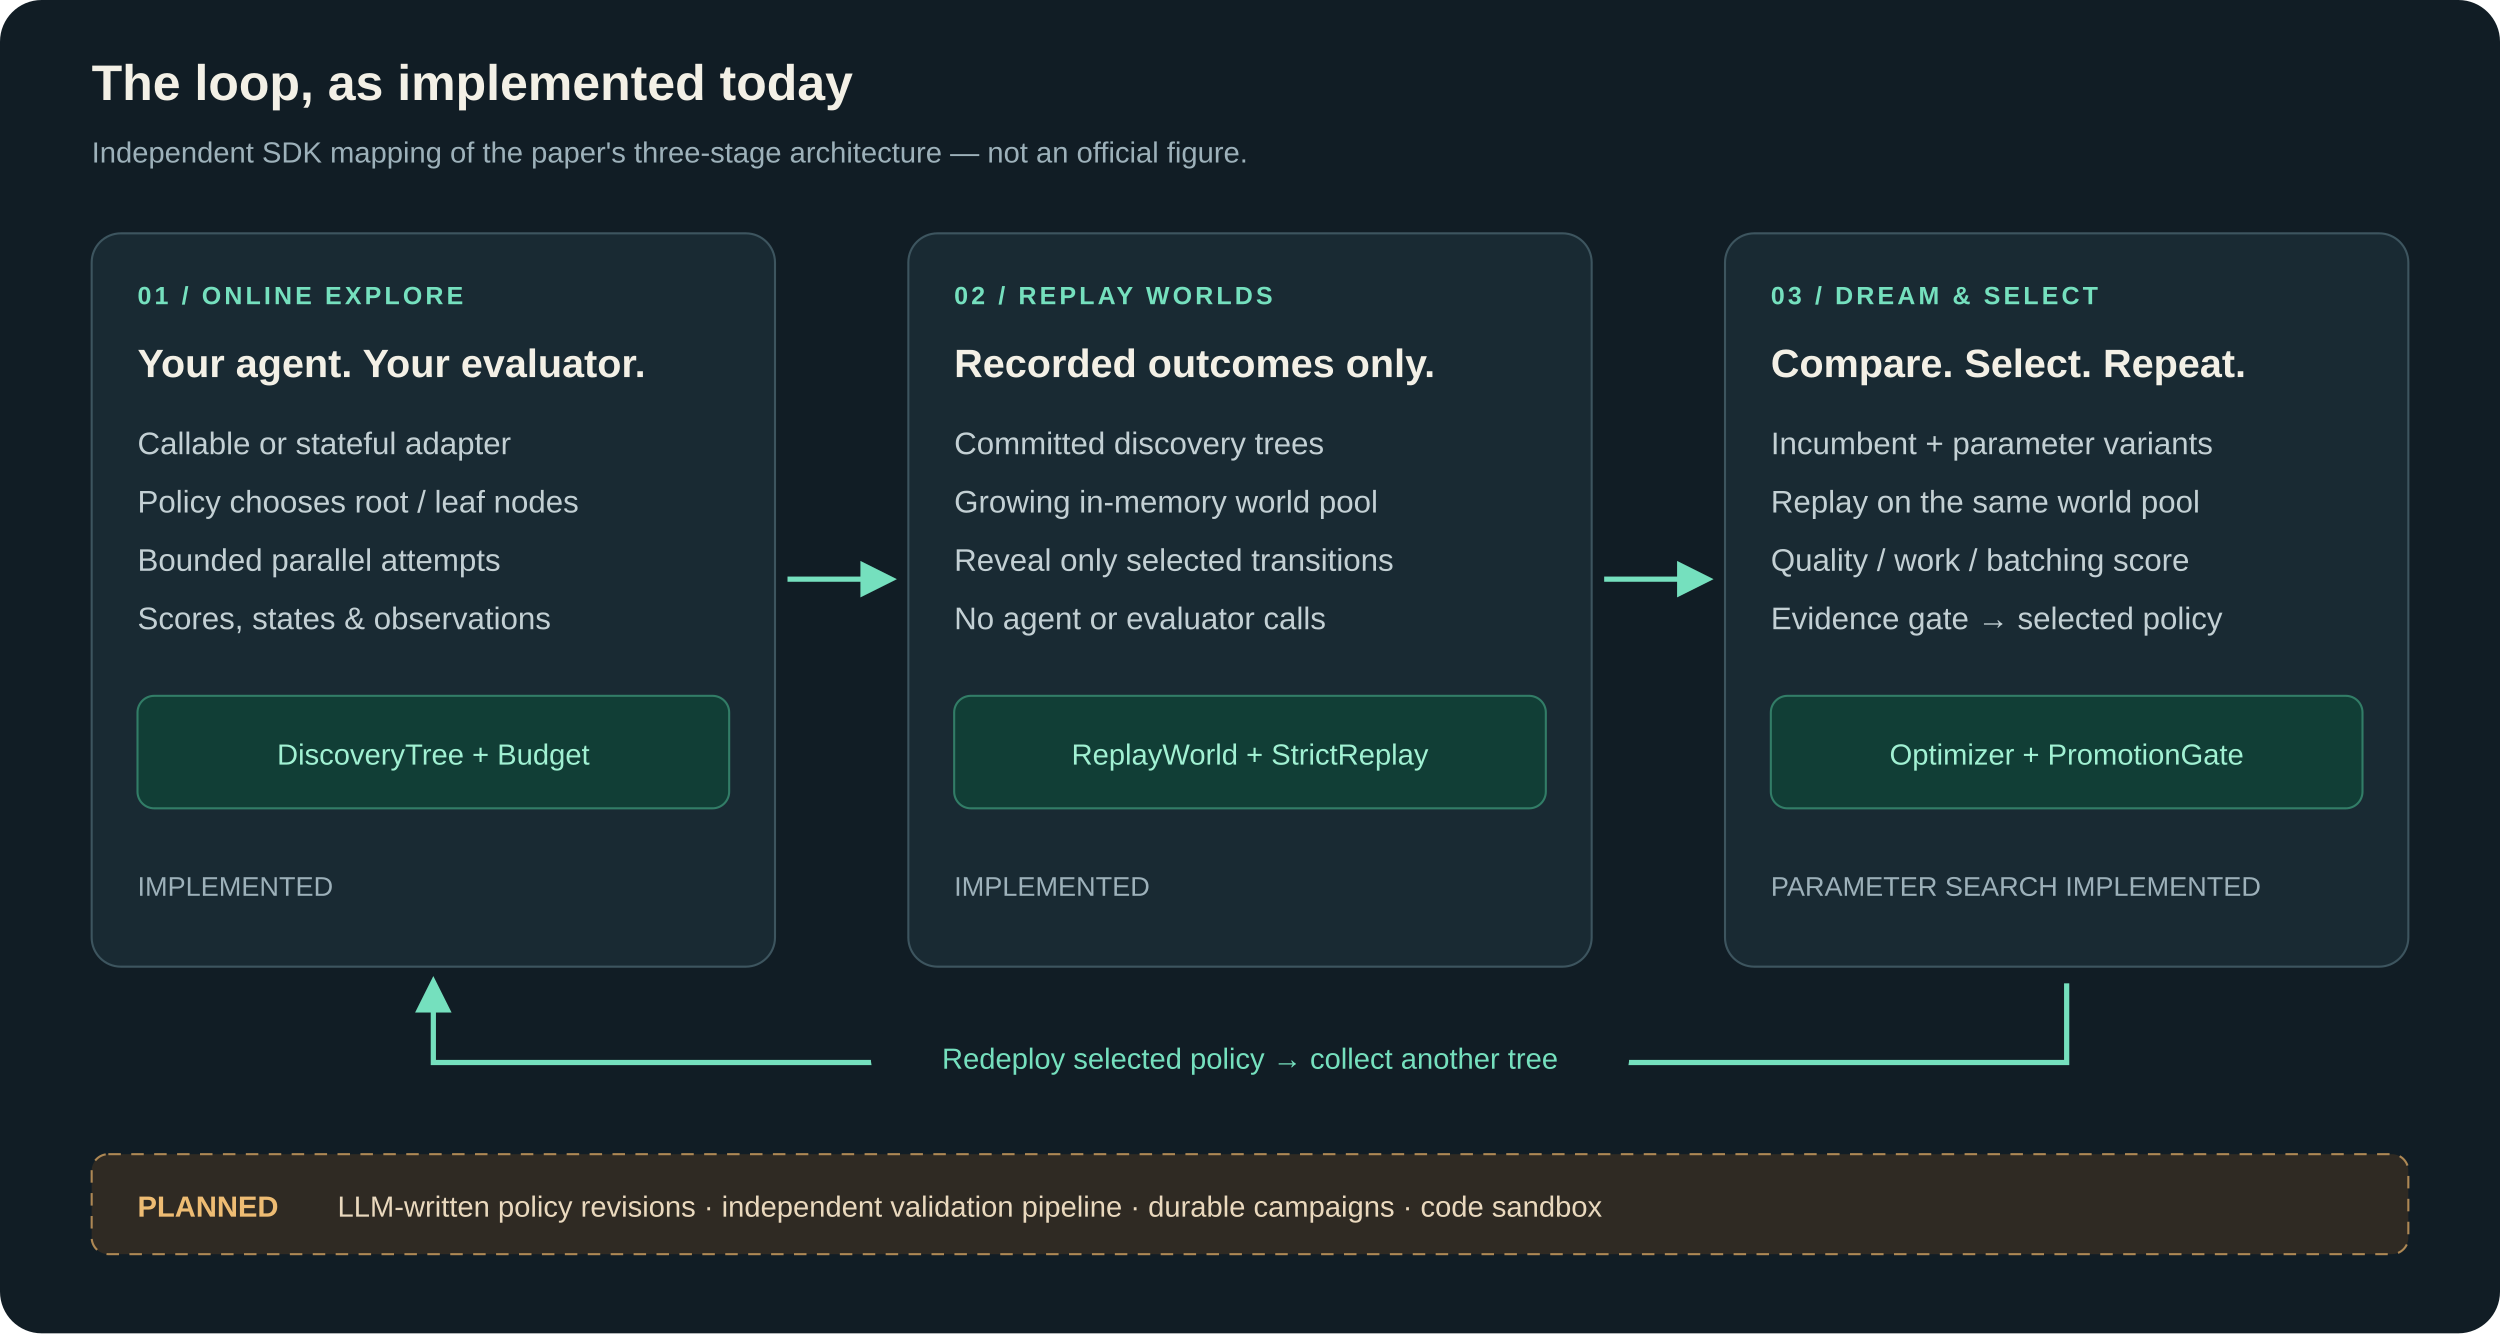
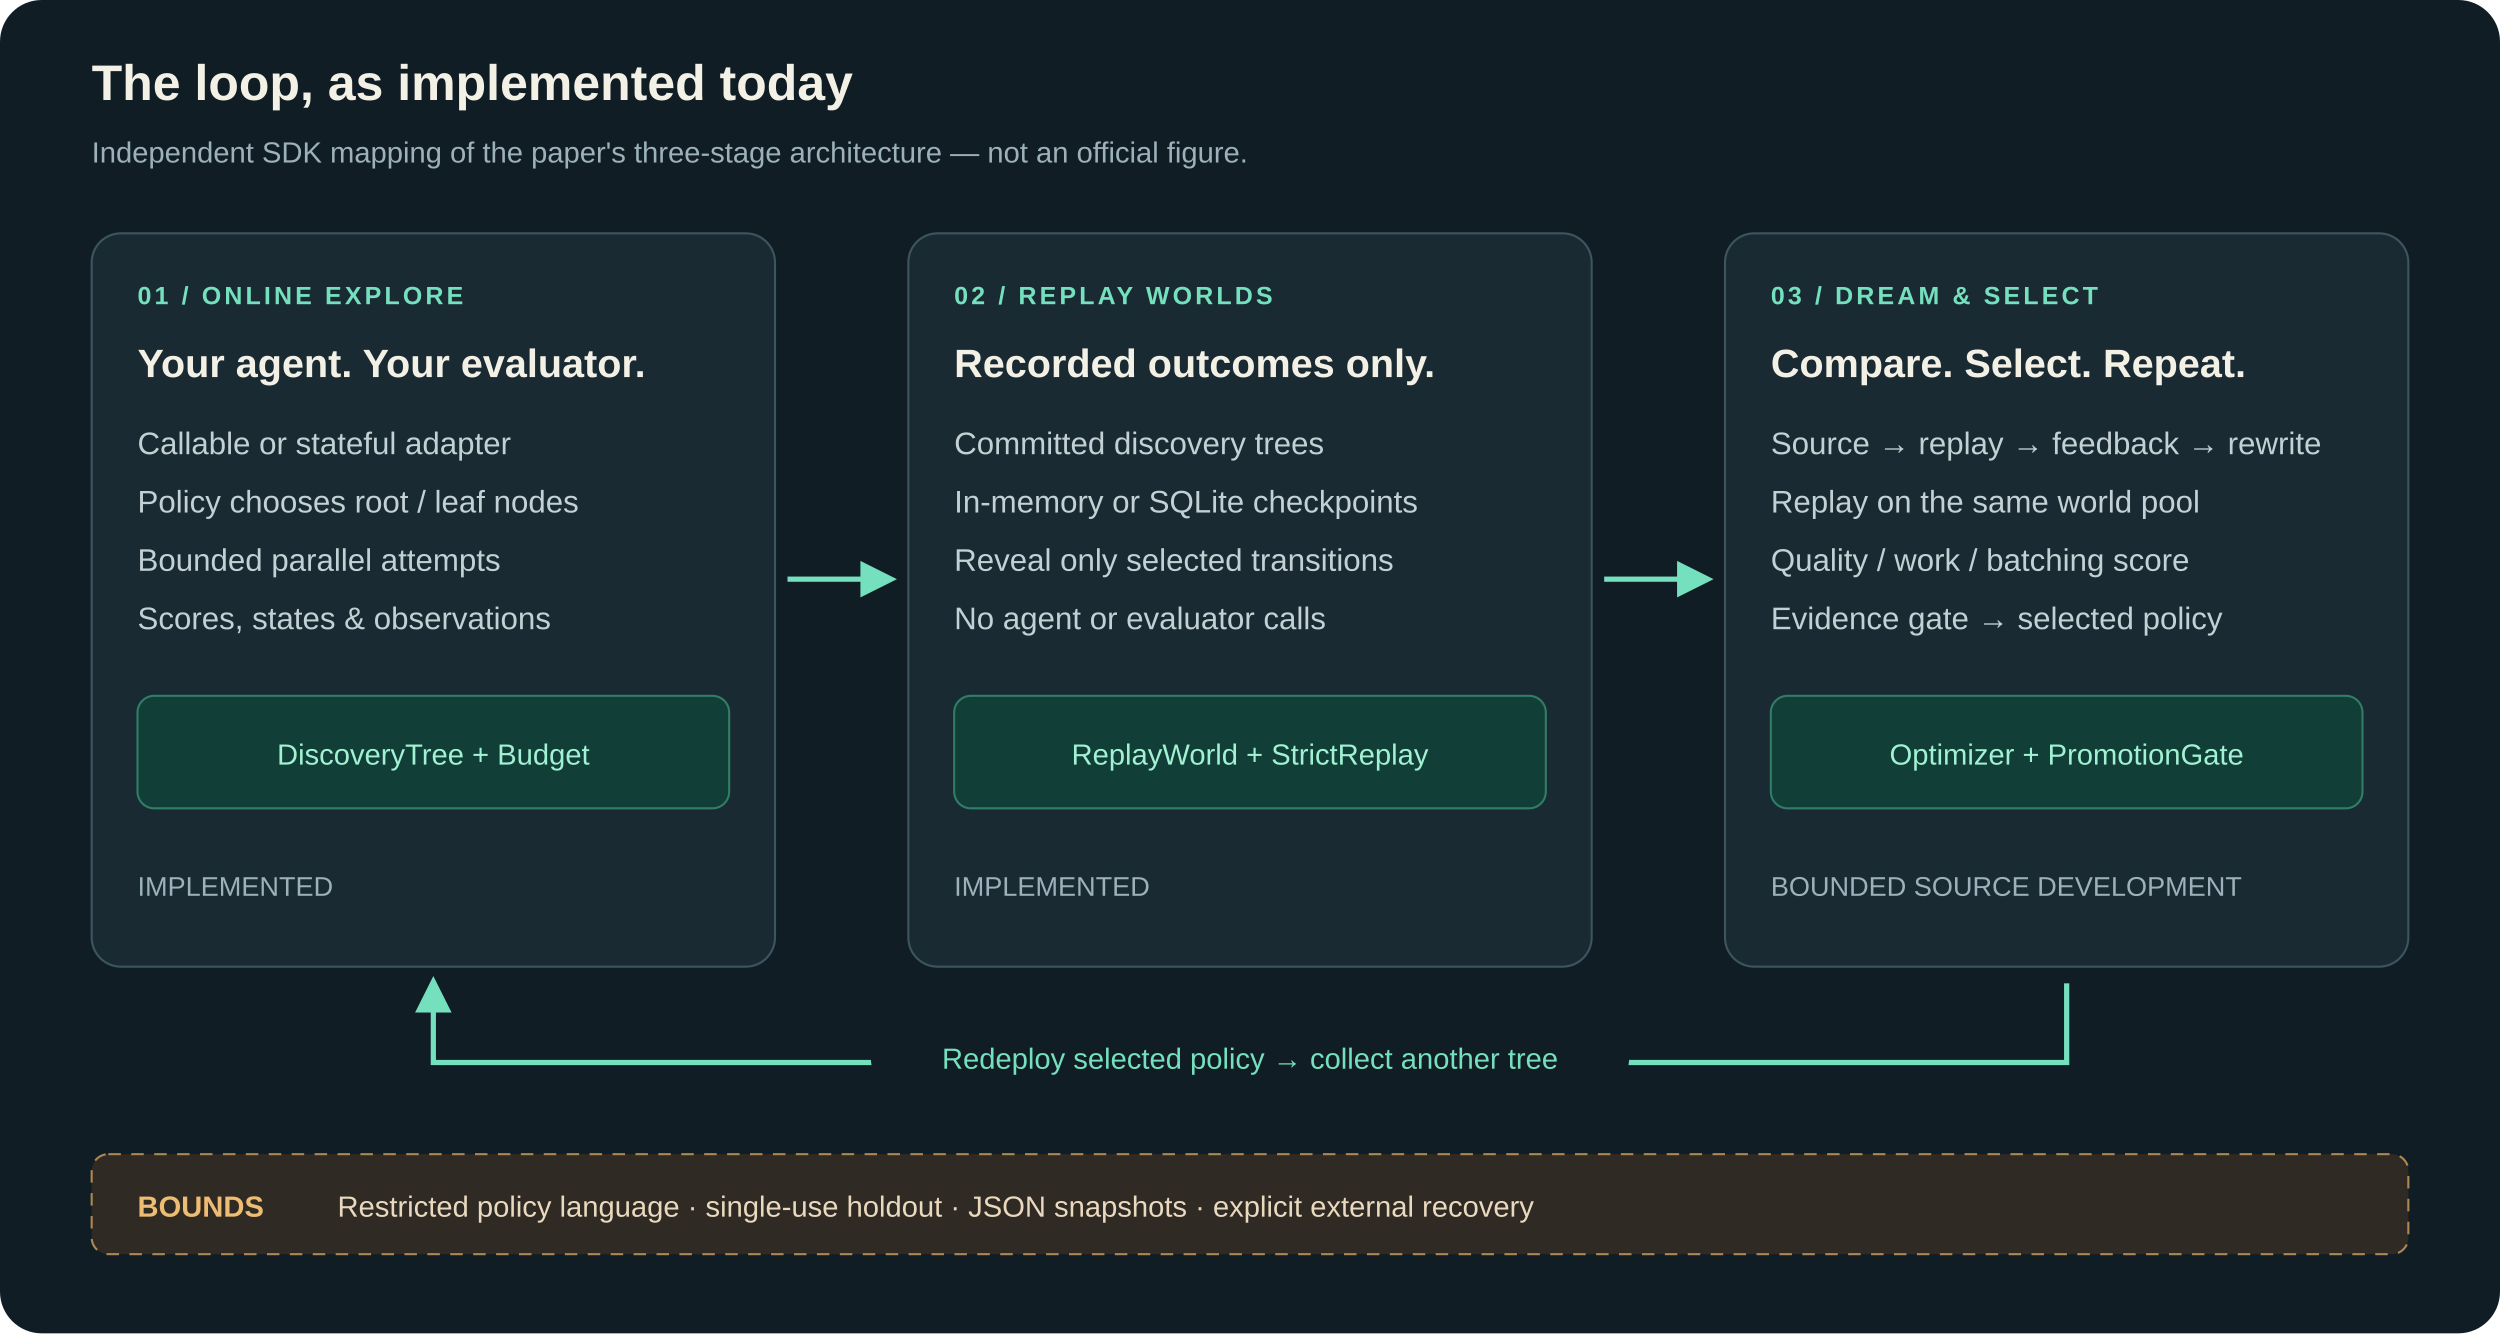
<svg xmlns="http://www.w3.org/2000/svg" width="1200" height="640" viewBox="0 0 1200 640" role="img" aria-labelledby="title desc">
  <defs>
    <marker id="arrow" viewBox="0 0 10 10" refX="8" refY="5" markerWidth="7" markerHeight="7" orient="auto-start-reverse">
      <path d="m0 0 10 5-10 5z" fill="#75e0be" />
    </marker>
  </defs>
  <rect width="1200" height="640" rx="20" fill="#111d25" />
  <g font-family="Arial, Helvetica, sans-serif">
    <text x="44" y="48" fill="#f3f0e6" font-size="24" font-weight="700">The loop, as implemented today</text>
    <text x="44" y="78" fill="#9db1ba" font-size="14">Independent SDK mapping of the paper's three-stage architecture — not an official figure.</text>
    <g fill="#192a33" stroke="#3d555f">
      <rect x="44" y="112" width="328" height="352" rx="14" />
      <rect x="436" y="112" width="328" height="352" rx="14" />
      <rect x="828" y="112" width="328" height="352" rx="14" />
    </g>
    <g fill="#75e0be" font-size="12" font-weight="700" letter-spacing="1.5">
      <text x="66" y="146">01 / ONLINE EXPLORE</text>
      <text x="458" y="146">02 / REPLAY WORLDS</text>
      <text x="850" y="146">03 / DREAM &amp; SELECT</text>
    </g>
    <g fill="#f3f0e6" font-size="19" font-weight="700">
      <text x="66" y="181">Your agent. Your evaluator.</text>
      <text x="458" y="181">Recorded outcomes only.</text>
      <text x="850" y="181">Compare. Select. Repeat.</text>
    </g>
    <g fill="#c3d0d4" font-size="15">
      <text x="66" y="218">Callable or stateful adapter</text>
      <text x="66" y="246">Policy chooses root / leaf nodes</text>
      <text x="66" y="274">Bounded parallel attempts</text>
      <text x="66" y="302">Scores, states &amp; observations</text>
      <text x="458" y="218">Committed discovery trees</text>
-       <text x="458" y="246">Growing in-memory world pool</text>
+       <text x="458" y="246">In-memory or SQLite checkpoints</text>
      <text x="458" y="274">Reveal only selected transitions</text>
      <text x="458" y="302">No agent or evaluator calls</text>
-       <text x="850" y="218">Incumbent + parameter variants</text>
+       <text x="850" y="218">Source → replay → feedback → rewrite</text>
      <text x="850" y="246">Replay on the same world pool</text>
      <text x="850" y="274">Quality / work / batching score</text>
      <text x="850" y="302">Evidence gate → selected policy</text>
    </g>
    <g fill="#113e36" stroke="#327d67">
      <rect x="66" y="334" width="284" height="54" rx="8" />
      <rect x="458" y="334" width="284" height="54" rx="8" />
      <rect x="850" y="334" width="284" height="54" rx="8" />
    </g>
    <g fill="#a1f1d3" font-size="14" text-anchor="middle">
      <text x="208" y="367">DiscoveryTree + Budget</text>
      <text x="600" y="367">ReplayWorld + StrictReplay</text>
      <text x="992" y="367">Optimizer + PromotionGate</text>
    </g>
    <g fill="#9db1ba" font-size="13">
      <text x="66" y="430">IMPLEMENTED</text>
      <text x="458" y="430">IMPLEMENTED</text>
-       <text x="850" y="430">PARAMETER SEARCH IMPLEMENTED</text>
+       <text x="850" y="430">BOUNDED SOURCE DEVELOPMENT</text>
    </g>
    <g fill="none" stroke="#75e0be" stroke-width="2.5" marker-end="url(#arrow)">
      <path d="M378 278h49" />
      <path d="M770 278h49" />
      <path d="M992 472v38H208v-38" />
    </g>
    <rect x="418" y="493" width="364" height="30" rx="15" fill="#111d25" />
    <text x="600" y="513" text-anchor="middle" fill="#75e0be" font-size="14">Redeploy selected policy → collect another tree</text>
    <rect x="44" y="554" width="1112" height="48" rx="8" fill="#2f2a23" stroke="#ae8854" stroke-dasharray="6 5" />
-     <text x="66" y="584" fill="#eebc73" font-size="14" font-weight="700">PLANNED</text>
-     <text x="162" y="584" fill="#ead9be" font-size="14">LLM-written policy revisions · independent validation pipeline · durable campaigns · code sandbox</text>
+     <text x="66" y="584" fill="#eebc73" font-size="14" font-weight="700">BOUNDS</text>
+     <text x="162" y="584" fill="#ead9be" font-size="14">Restricted policy language · single-use holdout · JSON snapshots · explicit external recovery</text>
  </g>
</svg>
